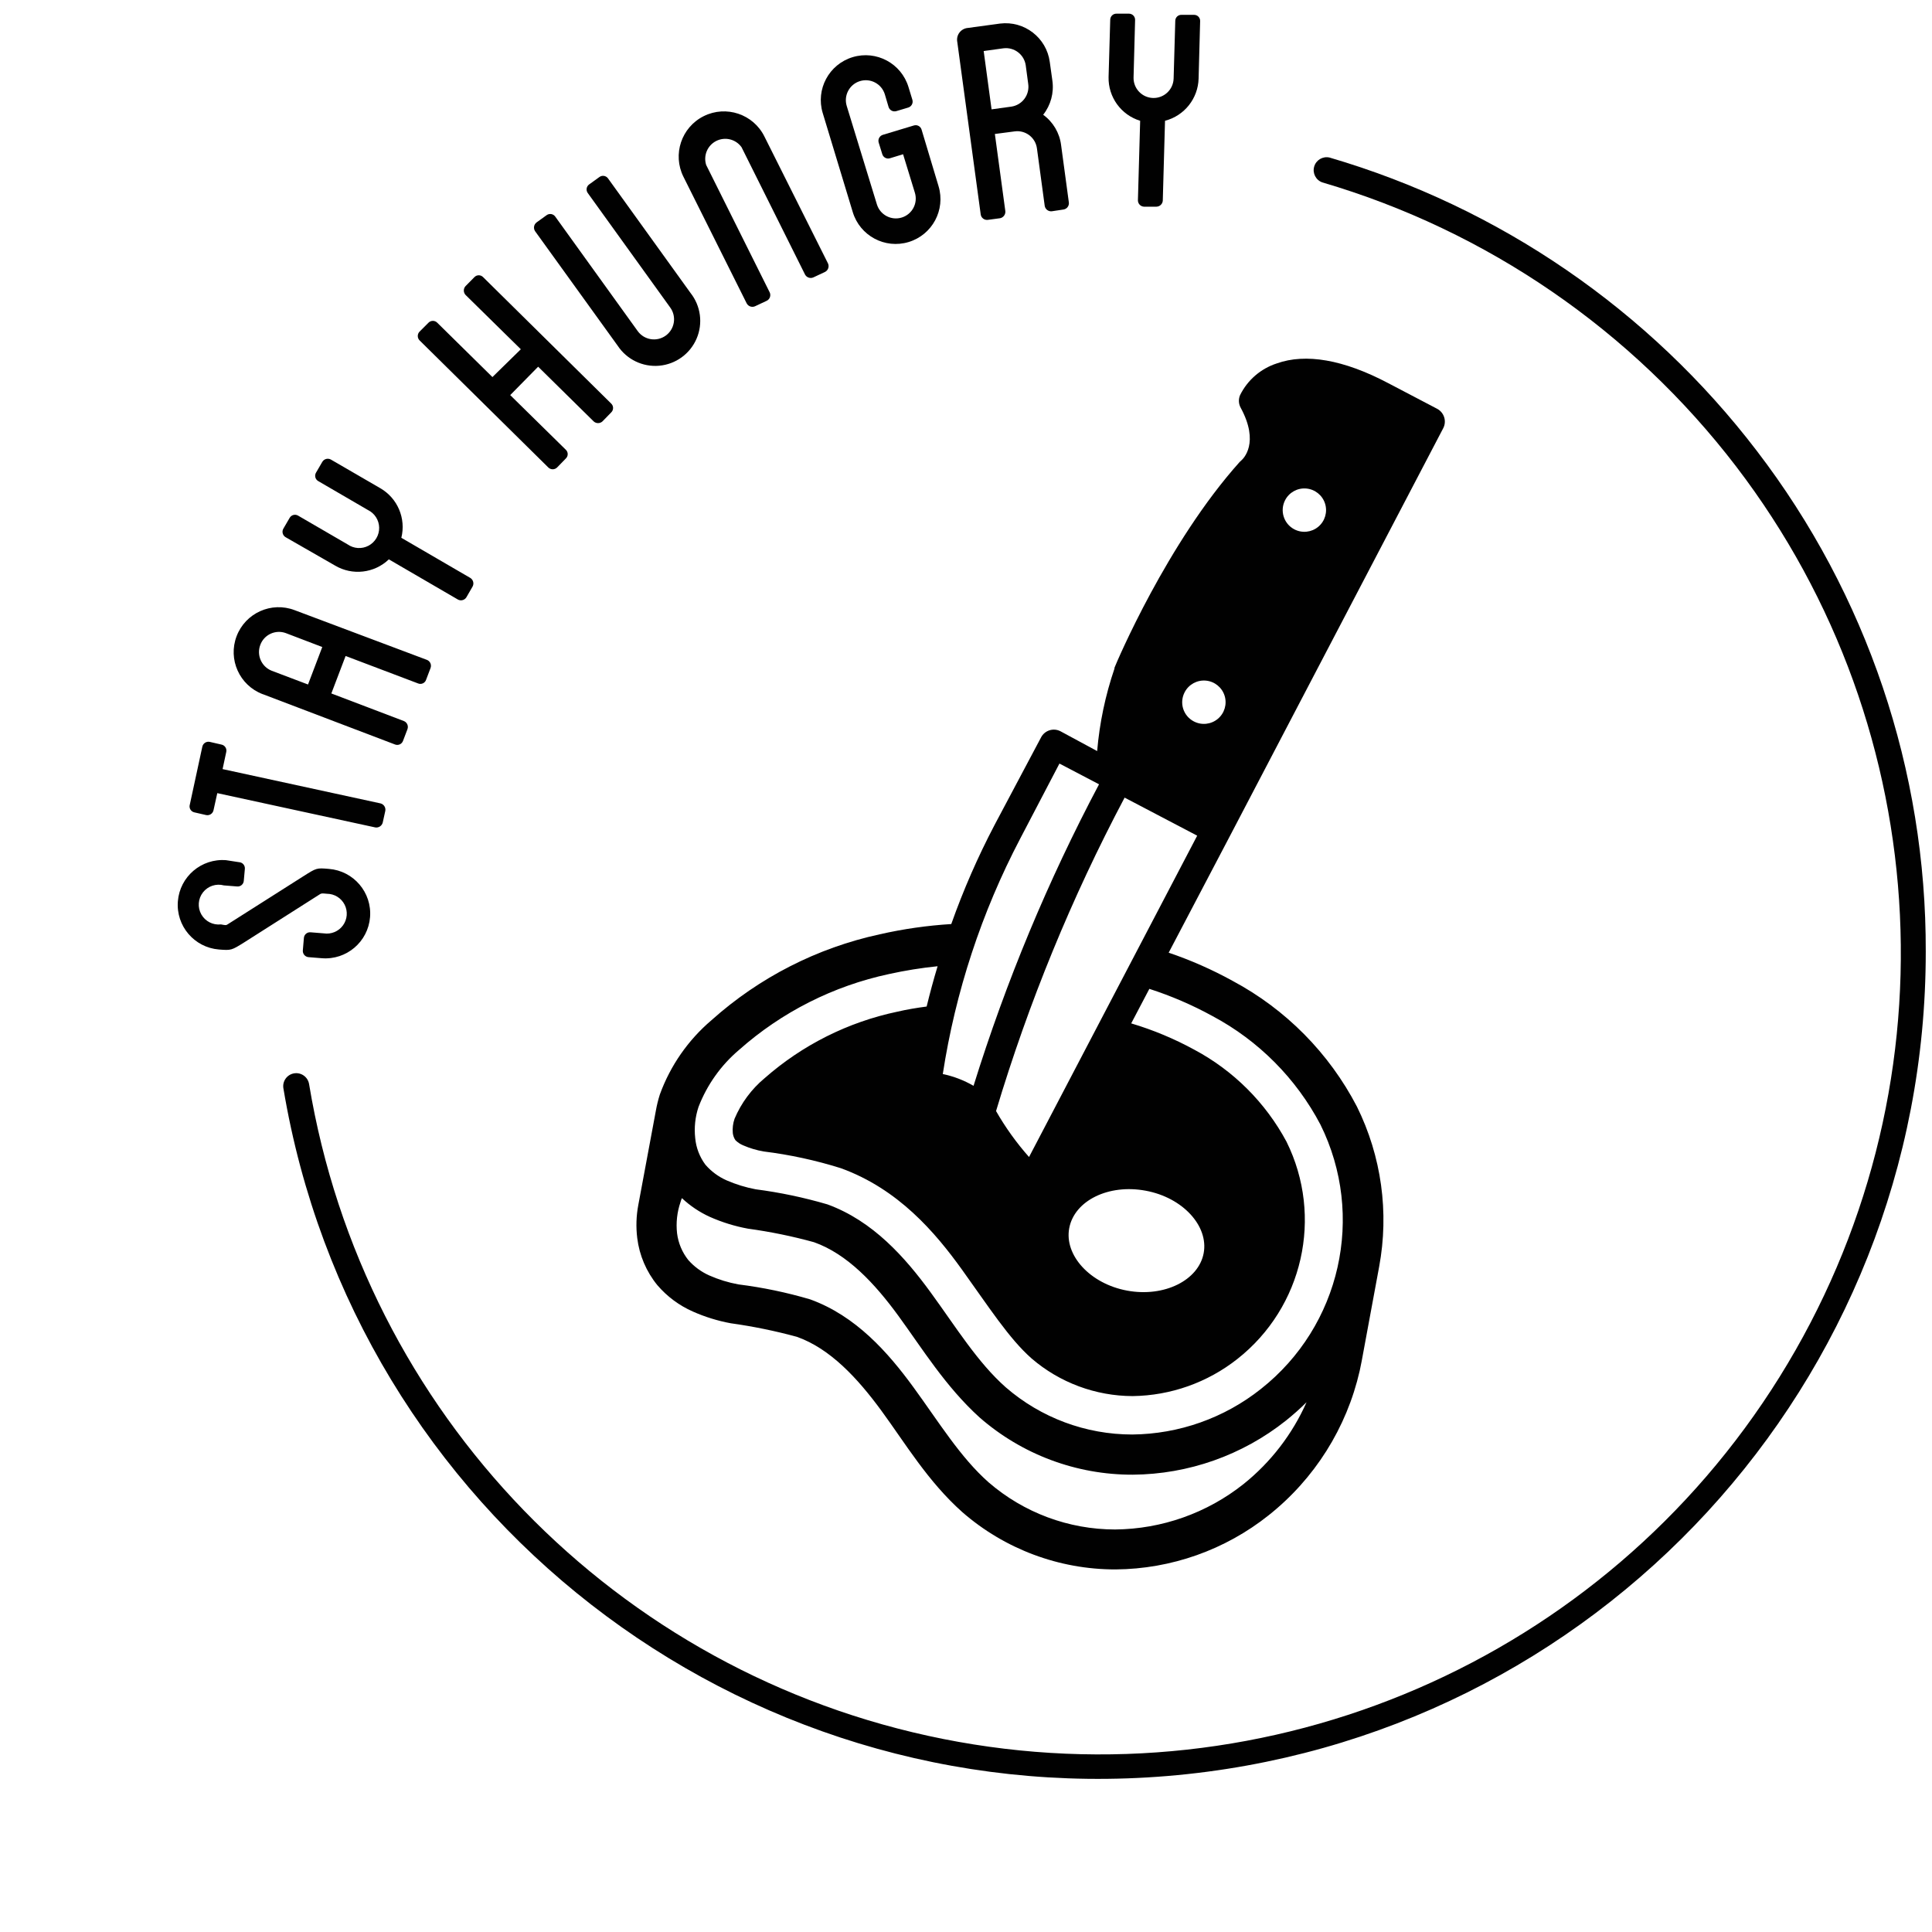
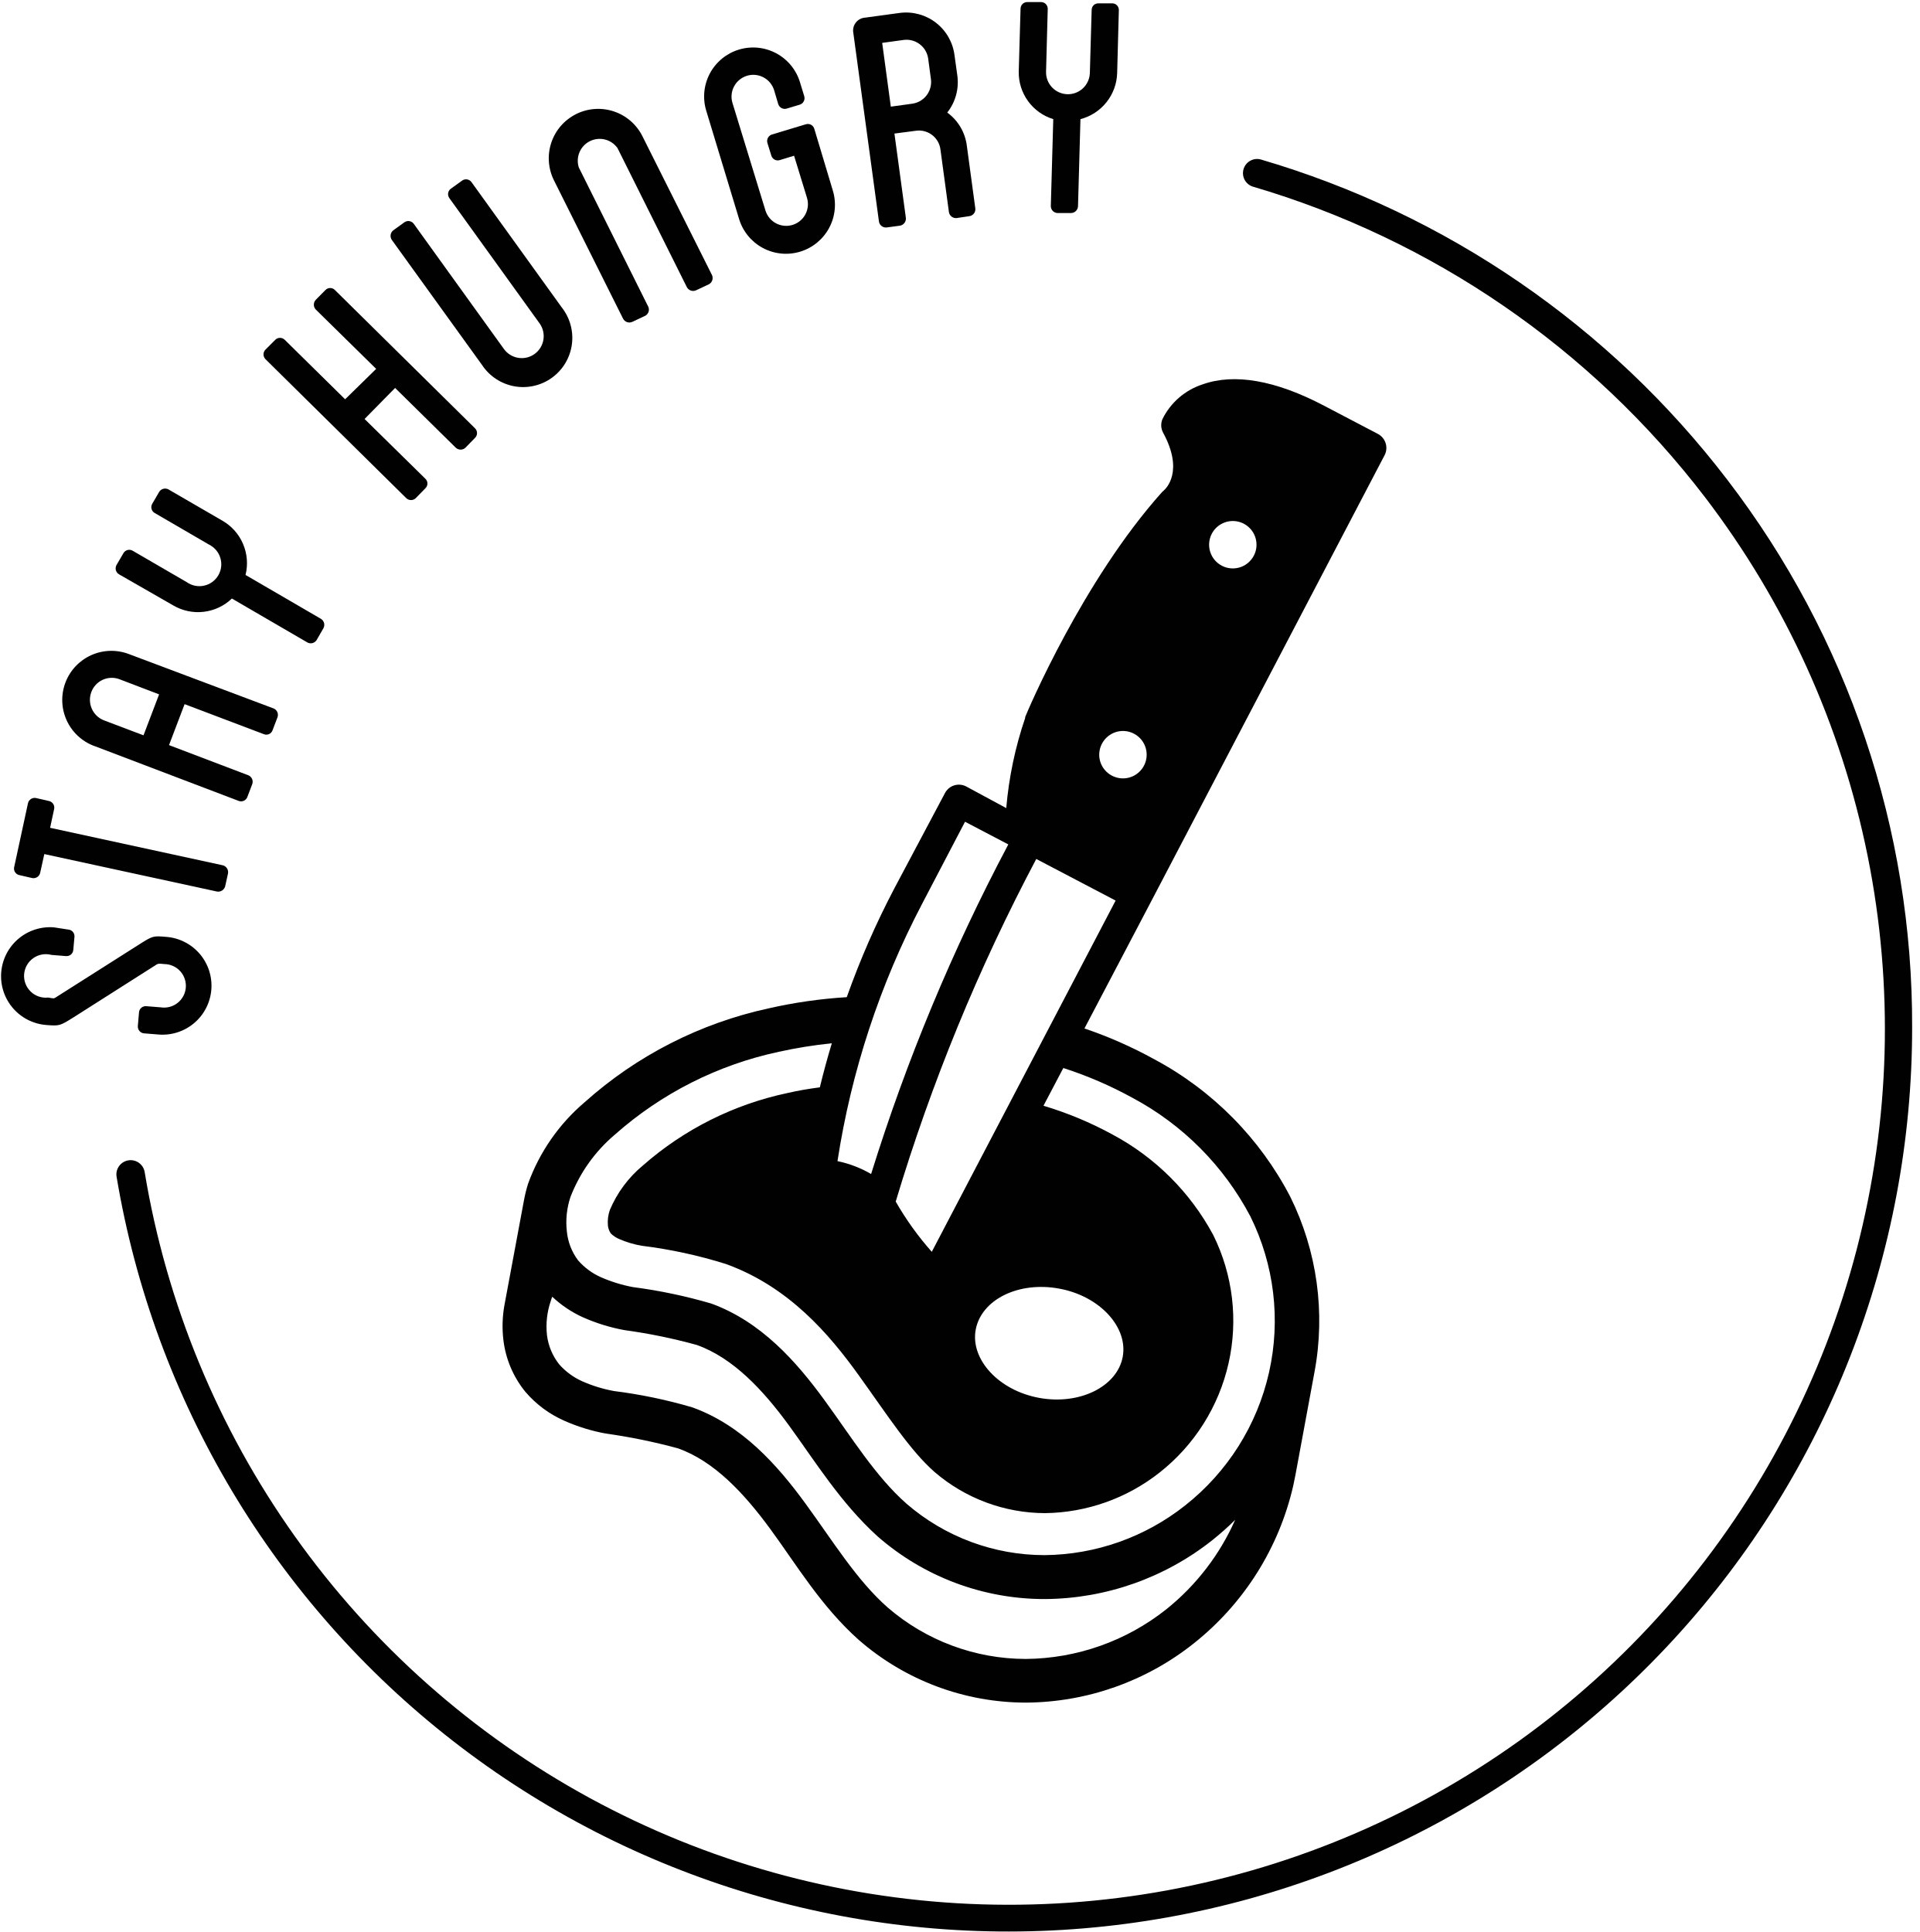
- <svg xmlns="http://www.w3.org/2000/svg" id="Layer_1" data-name="Layer 1" viewBox="0 0 163.96 163.96">
-   <defs>
-     <style>.cls-1{fill:#010101;}</style>
-   </defs>
-   <path class="cls-1" d="M27.75,75.85a1.69,1.69,0,1,1-.27,3.36l-1.12-.09a.52.52,0,0,0-.57.48l-.09,1.06a.53.53,0,0,0,.49.57l1.12.09a3.8,3.8,0,1,0,.61-7.58c-1.05-.09-1.05-.09-2.17.62l-6.44,4.09c-.13.08-.13.08-.56,0A1.69,1.69,0,1,1,19,75.14l1.12.09a.52.52,0,0,0,.57-.49l.09-1a.52.52,0,0,0-.49-.57L19.19,73a3.8,3.8,0,1,0-.61,7.58c1.05.08,1.05.08,2.17-.62l6.43-4.09C27.32,75.81,27.32,75.81,27.75,75.85Z" />
-   <path class="cls-1" d="M16.49,68.94l1,.23a.53.53,0,0,0,.63-.41l.32-1.45,13.41,2.91a.56.56,0,0,0,.63-.41l.22-1a.55.55,0,0,0-.41-.63l-13.4-2.91.31-1.45a.52.52,0,0,0-.4-.63l-1-.23a.53.53,0,0,0-.63.41l-1.08,5A.52.52,0,0,0,16.49,68.94Z" />
-   <path class="cls-1" d="M22.3,58.91l11.22,4.27a.52.52,0,0,0,.68-.3l.38-1a.54.54,0,0,0-.31-.69l-6.15-2.34,1.21-3.18L35.48,58a.51.51,0,0,0,.68-.31l.38-1a.54.54,0,0,0-.31-.69L25,51.78a3.81,3.81,0,0,0-2.71,7.13Zm-.21-4.18a1.69,1.69,0,0,1,2.17-1l3.09,1.18-1.21,3.18-3.09-1.17A1.71,1.71,0,0,1,22.09,54.73Z" />
-   <path class="cls-1" d="M24.24,45.59,28.44,48A3.8,3.8,0,0,0,33,47.47l5.86,3.41a.54.54,0,0,0,.72-.19l.53-.92a.55.55,0,0,0-.19-.72l-5.86-3.41a3.8,3.8,0,0,0-1.79-4.21L28.08,39a.54.54,0,0,0-.73.2l-.53.91a.52.52,0,0,0,.19.72l4.21,2.45A1.7,1.7,0,1,1,29.5,46.2l-4.2-2.44a.52.52,0,0,0-.72.19l-.53.91A.53.53,0,0,0,24.24,45.59Z" />
-   <path class="cls-1" d="M46.53,39.67a.53.53,0,0,0,.75,0l.74-.76a.51.51,0,0,0,0-.74L43.3,33.53l2.37-2.41,4.71,4.64a.55.55,0,0,0,.75,0l.74-.76a.52.52,0,0,0,0-.75L41,23.52a.51.51,0,0,0-.74,0l-.75.76a.55.55,0,0,0,0,.75l4.69,4.61L41.79,32l-4.68-4.61a.52.52,0,0,0-.75,0l-.75.75a.53.53,0,0,0,0,.75Z" />
-   <path class="cls-1" d="M52.42,29.34a3.82,3.82,0,1,0,6.18-4.48l-7-9.72a.52.52,0,0,0-.74-.11l-.86.62a.52.52,0,0,0-.12.73l7,9.72a1.7,1.7,0,1,1-2.76,2l-7-9.72a.52.52,0,0,0-.73-.12l-.86.62a.55.55,0,0,0-.12.74Z" />
-   <path class="cls-1" d="M63.37,25.75a.55.55,0,0,0,.71.24l1-.47a.54.54,0,0,0,.24-.71L59.93,14a1.7,1.7,0,0,1,3-1.51L68.32,23.3a.55.55,0,0,0,.71.24l1-.47a.55.55,0,0,0,.24-.71L64.87,11.58A3.82,3.82,0,0,0,58,15Z" />
-   <path class="cls-1" d="M72.37,18a3.8,3.8,0,0,0,7.28-2.2L78.21,11a.52.52,0,0,0-.66-.35l-2.62.79a.53.53,0,0,0-.36.66l.31,1a.52.52,0,0,0,.65.33l1.11-.34,1,3.26a1.68,1.68,0,0,1-3.22,1L71.86,9a1.69,1.69,0,0,1,3.23-1l.32,1.08a.53.53,0,0,0,.66.35l1-.3a.53.53,0,0,0,.36-.66l-.33-1.08a3.8,3.8,0,1,0-7.28,2.2Z" />
-   <path class="cls-1" d="M83.23,18.21a.54.54,0,0,0,.59.45l1.05-.14a.56.56,0,0,0,.45-.59l-.89-6.56,1.68-.22A1.68,1.68,0,0,1,88,12.59l.66,4.88a.55.55,0,0,0,.6.46l1-.15a.54.54,0,0,0,.45-.59l-.66-4.88a3.75,3.75,0,0,0-1.52-2.57,3.81,3.81,0,0,0,.78-2.9l-.22-1.58A3.79,3.79,0,0,0,84.87,2l-2.72.37a1,1,0,0,0-.91,1.19ZM85.15,4.1a1.7,1.7,0,0,1,1.9,1.45l.21,1.57a1.7,1.7,0,0,1-1.44,1.93l-1.67.23-.67-4.95Z" />
-   <path class="cls-1" d="M96.76,10.25,96.57,17a.54.54,0,0,0,.51.54l1.06,0a.55.55,0,0,0,.54-.51l.19-6.78a3.81,3.81,0,0,0,2.85-3.59l.13-4.86a.51.51,0,0,0-.51-.54l-1.06,0a.51.51,0,0,0-.54.51L99.6,6.66a1.7,1.7,0,1,1-3.4-.09l.13-4.86a.52.52,0,0,0-.51-.55l-1.06,0a.52.52,0,0,0-.54.52l-.14,4.86A3.79,3.79,0,0,0,96.76,10.25Z" />
-   <path class="cls-1" d="M60.38,86.58A15,15,0,0,0,56,92.88a10.69,10.69,0,0,0-.34,1.38l-1.49,8a9.1,9.1,0,0,0-.09,2.81,7.82,7.82,0,0,0,1.71,4,8.46,8.46,0,0,0,3,2.23,14.3,14.3,0,0,0,3.23,1,45.12,45.12,0,0,1,5.61,1.15c2.82,1,5.14,3.5,7.17,6.27s3.94,6,6.87,8.61a19.75,19.75,0,0,0,13,4.86,21.12,21.12,0,0,0,13-4.6,21.86,21.86,0,0,0,7.72-12.25c.06-.27.11-.55.17-.83l1.48-8a21.7,21.7,0,0,0-1.88-13.59,25.36,25.36,0,0,0-10.56-10.68,33.45,33.45,0,0,0-5.42-2.39L104.35,71l18.13-34.66a1.21,1.21,0,0,0,.08-.93,1.23,1.23,0,0,0-.6-.72l-4.16-2.18c-3.79-2-7-2.54-9.44-1.67a5.3,5.3,0,0,0-3.12,2.69,1.22,1.22,0,0,0,.05,1.07c1.63,3,.21,4.34.06,4.47l-.15.14c-6.16,6.88-10.44,17-10.62,17.46l0,.07a29.45,29.45,0,0,0-1.47,7L90,62.06a1.22,1.22,0,0,0-1.65.52L84.41,70a64.5,64.5,0,0,0-3.68,8.42,37.78,37.78,0,0,0-6.07.87A31.36,31.36,0,0,0,60.38,86.58Zm48.68-44.13a1.84,1.84,0,1,1,.78,2.47A1.84,1.84,0,0,1,109.06,42.45Zm-3.52,83.49a17.77,17.77,0,0,1-10.91,3.86,16.42,16.42,0,0,1-10.73-4c-2.41-2.13-4.22-5.11-6.38-8.07s-4.89-6.06-8.77-7.46A38.37,38.37,0,0,0,62.66,109a11,11,0,0,1-2.47-.76,5.19,5.19,0,0,1-1.78-1.31,4.55,4.55,0,0,1-.95-2.26,6.08,6.08,0,0,1,.29-2.65,2.3,2.3,0,0,1,.12-.34h0a8.72,8.72,0,0,0,2.37,1.59,14.34,14.34,0,0,0,3.23,1,43,43,0,0,1,5.61,1.15c2.82,1,5.15,3.49,7.17,6.26s4,6,6.88,8.61a19.66,19.66,0,0,0,13,4.86,21.13,21.13,0,0,0,13-4.59c.61-.49,1.19-1,1.75-1.56A18.49,18.49,0,0,1,105.54,125.94Zm-5-67.2a1.84,1.84,0,1,1,.77,2.48A1.83,1.83,0,0,1,100.54,58.74Zm-5.1,8.95,6.16,3.23L87.33,98.19a23.34,23.34,0,0,1-2.8-3.9A147.23,147.23,0,0,1,95.44,67.69Zm1.79,33.36h0c3.15.58,5.35,3,4.92,5.3s-3.34,3.76-6.49,3.18-5.35-3-4.92-5.3h0C91.18,101.89,94.08,100.46,97.23,101.05ZM86.58,71.17l3.33-6.37,3.36,1.76A149.38,149.38,0,0,0,82.62,92.15a8.65,8.65,0,0,0-2.61-1A63.94,63.94,0,0,1,86.58,71.17ZM79.57,82q-.51,1.69-.93,3.42c-.84.11-1.68.25-2.5.44A24.77,24.77,0,0,0,64.89,91.5a9.06,9.06,0,0,0-2.55,3.44,2.89,2.89,0,0,0-.15,1.23,1.38,1.38,0,0,0,.22.59,2,2,0,0,0,.66.44,7.5,7.5,0,0,0,1.74.52,37,37,0,0,1,6.55,1.42c4.88,1.77,8,5.44,10.28,8.61s4,5.86,5.91,7.54a13.21,13.21,0,0,0,8.57,3.19,14.65,14.65,0,0,0,8.89-3.15,15,15,0,0,0,4.17-18.44,19.06,19.06,0,0,0-7.83-7.81A27.63,27.63,0,0,0,96,86.85l1.54-2.93a30.73,30.73,0,0,1,5.36,2.31,22.1,22.1,0,0,1,9.16,9.21A18.26,18.26,0,0,1,107,117.88a17.83,17.83,0,0,1-10.91,3.86,16.38,16.38,0,0,1-10.73-4c-2.4-2.12-4.22-5.1-6.38-8.06s-4.89-6.06-8.76-7.47a39.9,39.9,0,0,0-6.09-1.28,11.54,11.54,0,0,1-2.47-.76,5.13,5.13,0,0,1-1.79-1.32A4.46,4.46,0,0,1,59,96.59a6.22,6.22,0,0,1,.28-2.65,12,12,0,0,1,3.44-4.84,28,28,0,0,1,12.74-6.44A35.9,35.9,0,0,1,79.57,82Z" />
-   <path class="cls-1" d="M149.09,38.26a70.6,70.6,0,0,0-36.26-24.89,1.1,1.1,0,0,0-.61,2.11,68.54,68.54,0,0,1,35.12,24.11A68,68,0,1,1,26.23,92a1.1,1.1,0,0,0-2.18.36A70.17,70.17,0,0,0,163.43,80.76,69.52,69.52,0,0,0,149.09,38.26Z" />
+ <svg xmlns="http://www.w3.org/2000/svg" width="149" height="150" viewBox="0 0 149 150" fill="none">
+   <path d="M12.75 74.85C12.982 74.852 13.212 74.901 13.424 74.995C13.637 75.09 13.828 75.227 13.985 75.398C14.142 75.569 14.262 75.771 14.337 75.991C14.413 76.211 14.442 76.444 14.424 76.675C14.405 76.907 14.339 77.132 14.229 77.337C14.119 77.542 13.969 77.722 13.786 77.866C13.604 78.01 13.394 78.115 13.169 78.174C12.944 78.234 12.71 78.246 12.48 78.21L11.36 78.12C11.291 78.113 11.221 78.12 11.155 78.141C11.088 78.161 11.027 78.195 10.974 78.24C10.921 78.284 10.877 78.339 10.845 78.401C10.814 78.463 10.795 78.531 10.79 78.6L10.7 79.66C10.694 79.73 10.703 79.8 10.725 79.866C10.746 79.933 10.781 79.994 10.826 80.047C10.872 80.1 10.928 80.143 10.99 80.175C11.052 80.206 11.12 80.225 11.19 80.23L12.31 80.32C13.315 80.401 14.311 80.079 15.079 79.426C15.847 78.772 16.324 77.84 16.405 76.835C16.486 75.83 16.164 74.834 15.511 74.066C14.857 73.298 13.925 72.821 12.92 72.74C11.87 72.65 11.87 72.65 10.75 73.36L4.31 77.45C4.18 77.53 4.18 77.53 3.75 77.45C3.503 77.478 3.252 77.452 3.016 77.372C2.781 77.292 2.565 77.162 2.386 76.989C2.206 76.816 2.067 76.606 1.979 76.374C1.89 76.141 1.853 75.892 1.872 75.644C1.891 75.395 1.964 75.154 2.087 74.938C2.21 74.721 2.379 74.534 2.582 74.391C2.785 74.247 3.018 74.15 3.263 74.107C3.508 74.064 3.76 74.075 4 74.14L5.12 74.23C5.19 74.237 5.26 74.23 5.327 74.208C5.394 74.187 5.456 74.153 5.51 74.107C5.563 74.061 5.606 74.005 5.637 73.942C5.668 73.879 5.686 73.81 5.69 73.74L5.78 72.74C5.787 72.67 5.779 72.6 5.758 72.532C5.737 72.466 5.703 72.404 5.657 72.35C5.611 72.297 5.555 72.254 5.492 72.223C5.429 72.192 5.36 72.174 5.29 72.17L4.19 72C3.185 71.919 2.189 72.241 1.421 72.894C0.653 73.548 0.176 74.48 0.095 75.485C0.014 76.49 0.336 77.486 0.989 78.254C1.643 79.022 2.575 79.499 3.58 79.58C4.63 79.66 4.63 79.66 5.75 78.96L12.18 74.87C12.32 74.81 12.32 74.81 12.75 74.85V74.85Z" fill="#010101" />
+   <path d="M1.49 67.94L2.49 68.17C2.558 68.185 2.629 68.186 2.698 68.173C2.766 68.16 2.832 68.134 2.89 68.096C2.949 68.058 2.999 68.009 3.039 67.951C3.078 67.893 3.106 67.828 3.12 67.76L3.44 66.31L16.85 69.22C16.987 69.242 17.128 69.212 17.244 69.136C17.36 69.061 17.445 68.944 17.48 68.81L17.7 67.81C17.724 67.673 17.695 67.531 17.619 67.414C17.543 67.297 17.425 67.213 17.29 67.18L3.89 64.27L4.2 62.82C4.216 62.752 4.219 62.682 4.207 62.613C4.196 62.545 4.171 62.479 4.133 62.42C4.096 62.362 4.047 62.311 3.99 62.271C3.933 62.232 3.868 62.204 3.8 62.19L2.8 61.96C2.732 61.945 2.661 61.944 2.592 61.957C2.524 61.97 2.458 61.996 2.4 62.034C2.341 62.072 2.291 62.121 2.251 62.179C2.212 62.237 2.184 62.302 2.17 62.37L1.09 67.37C1.074 67.498 1.107 67.627 1.181 67.732C1.254 67.837 1.365 67.911 1.49 67.94V67.94Z" fill="#010101" />
+   <path d="M7.3 57.91L18.52 62.18C18.584 62.206 18.653 62.218 18.722 62.217C18.791 62.216 18.86 62.201 18.923 62.173C18.986 62.145 19.044 62.105 19.091 62.054C19.139 62.004 19.176 61.945 19.2 61.88L19.58 60.88C19.629 60.747 19.624 60.601 19.566 60.472C19.508 60.343 19.402 60.242 19.27 60.19L13.12 57.85L14.33 54.67L20.48 57C20.545 57.027 20.614 57.04 20.684 57.039C20.755 57.038 20.824 57.022 20.888 56.993C20.951 56.964 21.009 56.922 21.055 56.87C21.102 56.818 21.138 56.757 21.16 56.69L21.54 55.69C21.589 55.557 21.584 55.411 21.526 55.282C21.468 55.153 21.362 55.051 21.23 55L10 50.78C9.055 50.421 8.005 50.452 7.082 50.866C6.16 51.281 5.439 52.044 5.08 52.99C4.721 53.935 4.752 54.985 5.166 55.908C5.58 56.83 6.345 57.551 7.29 57.91H7.3ZM7.09 53.73C7.245 53.31 7.561 52.968 7.968 52.781C8.375 52.593 8.84 52.575 9.26 52.73L12.35 53.91L11.14 57.09L8.05 55.92C7.636 55.753 7.303 55.43 7.124 55.021C6.944 54.611 6.932 54.148 7.09 53.73V53.73Z" fill="#010101" />
+   <path d="M9.24 44.59L13.44 47C14.154 47.421 14.986 47.597 15.809 47.501C16.632 47.406 17.402 47.044 18 46.47L23.86 49.88C23.982 49.947 24.124 49.964 24.258 49.929C24.392 49.894 24.507 49.808 24.58 49.69L25.11 48.77C25.174 48.648 25.191 48.506 25.155 48.373C25.12 48.24 25.036 48.124 24.92 48.05L19.06 44.64C19.259 43.839 19.192 42.995 18.869 42.236C18.547 41.476 17.985 40.842 17.27 40.43L13.08 38C12.956 37.931 12.811 37.913 12.674 37.951C12.538 37.988 12.421 38.078 12.35 38.2L11.82 39.11C11.784 39.169 11.761 39.236 11.751 39.304C11.741 39.373 11.745 39.443 11.763 39.51C11.781 39.577 11.812 39.64 11.854 39.695C11.897 39.75 11.95 39.796 12.01 39.83L16.22 42.28C16.431 42.383 16.619 42.528 16.771 42.706C16.924 42.885 17.038 43.093 17.105 43.318C17.173 43.543 17.194 43.779 17.166 44.012C17.138 44.245 17.062 44.47 16.943 44.672C16.824 44.875 16.664 45.05 16.474 45.188C16.283 45.325 16.067 45.422 15.837 45.471C15.607 45.521 15.37 45.522 15.14 45.476C14.91 45.429 14.692 45.335 14.5 45.2L10.3 42.76C10.241 42.724 10.174 42.701 10.106 42.691C10.037 42.681 9.967 42.685 9.9 42.703C9.833 42.721 9.77 42.752 9.715 42.794C9.66 42.837 9.614 42.89 9.58 42.95L9.05 43.86C9.014 43.92 8.991 43.987 8.981 44.057C8.971 44.126 8.975 44.197 8.992 44.265C9.01 44.333 9.041 44.396 9.084 44.452C9.126 44.508 9.179 44.555 9.24 44.59V44.59Z" fill="#010101" />
+   <path d="M31.53 38.67C31.579 38.719 31.638 38.758 31.702 38.785C31.766 38.812 31.835 38.825 31.905 38.825C31.975 38.825 32.044 38.812 32.108 38.785C32.172 38.758 32.231 38.719 32.28 38.67L33.02 37.91C33.07 37.862 33.11 37.805 33.138 37.741C33.165 37.678 33.179 37.609 33.179 37.54C33.179 37.471 33.165 37.402 33.138 37.339C33.11 37.275 33.07 37.218 33.02 37.17L28.3 32.53L30.67 30.12L35.38 34.76C35.482 34.855 35.616 34.908 35.755 34.908C35.894 34.908 36.028 34.855 36.13 34.76L36.87 34C36.92 33.952 36.961 33.893 36.988 33.829C37.016 33.764 37.03 33.695 37.03 33.625C37.03 33.555 37.016 33.486 36.988 33.421C36.961 33.357 36.92 33.298 36.87 33.25L26 22.52C25.952 22.47 25.895 22.43 25.831 22.402C25.768 22.375 25.699 22.361 25.63 22.361C25.561 22.361 25.492 22.375 25.429 22.402C25.365 22.43 25.308 22.47 25.26 22.52L24.51 23.28C24.415 23.382 24.362 23.516 24.362 23.655C24.362 23.794 24.415 23.928 24.51 24.03L29.2 28.64L26.79 31L22.11 26.39C22.061 26.34 22.003 26.299 21.939 26.272C21.874 26.244 21.805 26.23 21.735 26.23C21.665 26.23 21.596 26.244 21.531 26.272C21.467 26.299 21.409 26.34 21.36 26.39L20.61 27.14C20.561 27.189 20.522 27.248 20.495 27.312C20.468 27.376 20.454 27.445 20.454 27.515C20.454 27.585 20.468 27.654 20.495 27.718C20.522 27.782 20.561 27.841 20.61 27.89L31.53 38.67Z" fill="#010101" />
+   <path d="M37.42 28.34C37.704 28.77 38.073 29.138 38.503 29.421C38.933 29.705 39.417 29.899 39.924 29.991C40.431 30.083 40.951 30.071 41.454 29.957C41.956 29.843 42.431 29.628 42.848 29.325C43.265 29.023 43.617 28.639 43.882 28.197C44.147 27.755 44.32 27.264 44.39 26.753C44.461 26.242 44.427 25.723 44.291 25.226C44.155 24.729 43.92 24.264 43.6 23.86L36.6 14.14C36.559 14.083 36.508 14.035 36.448 13.999C36.389 13.962 36.322 13.938 36.253 13.928C36.184 13.918 36.114 13.921 36.046 13.939C35.979 13.957 35.915 13.988 35.86 14.03L35 14.65C34.944 14.69 34.896 14.74 34.86 14.799C34.823 14.857 34.799 14.922 34.788 14.99C34.776 15.058 34.779 15.127 34.795 15.194C34.81 15.261 34.84 15.324 34.88 15.38L41.88 25.1C42.011 25.281 42.106 25.486 42.158 25.704C42.21 25.922 42.218 26.148 42.183 26.369C42.148 26.59 42.069 26.802 41.952 26.992C41.835 27.183 41.681 27.349 41.5 27.48C41.319 27.611 41.113 27.706 40.896 27.758C40.678 27.81 40.452 27.818 40.231 27.783C40.01 27.748 39.798 27.669 39.608 27.552C39.417 27.435 39.251 27.281 39.12 27.1L32.12 17.38C32.08 17.324 32.03 17.276 31.971 17.24C31.913 17.203 31.848 17.179 31.78 17.168C31.712 17.156 31.643 17.159 31.576 17.175C31.509 17.191 31.446 17.22 31.39 17.26L30.53 17.88C30.42 17.965 30.347 18.089 30.324 18.226C30.302 18.364 30.333 18.504 30.41 18.62L37.42 28.34Z" fill="#010101" />
+   <path d="M48.37 24.75C48.436 24.872 48.546 24.965 48.678 25.01C48.809 25.054 48.953 25.047 49.08 24.99L50.08 24.52C50.204 24.456 50.298 24.346 50.343 24.213C50.388 24.081 50.38 23.936 50.32 23.81L44.93 13C44.806 12.614 44.825 12.197 44.981 11.824C45.138 11.45 45.423 11.145 45.785 10.963C46.146 10.781 46.561 10.734 46.955 10.83C47.348 10.927 47.694 11.161 47.93 11.49L53.32 22.3C53.386 22.422 53.496 22.515 53.628 22.56C53.76 22.604 53.903 22.597 54.03 22.54L55.03 22.07C55.152 22.004 55.245 21.894 55.29 21.762C55.334 21.631 55.327 21.487 55.27 21.36L49.87 10.58C49.416 9.669 48.62 8.975 47.655 8.652C46.69 8.328 45.636 8.401 44.725 8.855C43.814 9.309 43.12 10.105 42.797 11.07C42.473 12.035 42.547 13.089 43 14L48.37 24.75Z" fill="#010101" />
+   <path d="M57.37 17C57.662 17.965 58.325 18.775 59.214 19.252C60.103 19.728 61.145 19.832 62.11 19.54C63.075 19.248 63.885 18.585 64.362 17.696C64.838 16.807 64.942 15.765 64.65 14.8L63.21 10C63.191 9.933 63.158 9.871 63.114 9.817C63.07 9.763 63.016 9.718 62.954 9.685C62.893 9.653 62.825 9.633 62.756 9.627C62.686 9.621 62.616 9.628 62.55 9.65L59.93 10.44C59.863 10.46 59.8 10.492 59.746 10.536C59.691 10.58 59.646 10.634 59.613 10.695C59.579 10.757 59.558 10.824 59.551 10.893C59.544 10.963 59.55 11.033 59.57 11.1L59.88 12.1C59.923 12.229 60.016 12.336 60.138 12.398C60.259 12.46 60.4 12.471 60.53 12.43L61.64 12.09L62.64 15.35C62.773 15.777 62.73 16.239 62.522 16.635C62.314 17.031 61.957 17.327 61.53 17.46C61.103 17.593 60.641 17.55 60.245 17.342C59.849 17.134 59.553 16.777 59.42 16.35L56.86 8C56.727 7.572 56.77 7.108 56.98 6.712C57.189 6.315 57.547 6.018 57.975 5.885C58.403 5.752 58.867 5.795 59.263 6.004C59.66 6.214 59.957 6.572 60.09 7L60.41 8.08C60.452 8.214 60.544 8.325 60.668 8.391C60.791 8.457 60.936 8.471 61.07 8.43L62.07 8.13C62.137 8.11 62.2 8.078 62.254 8.034C62.309 7.99 62.354 7.936 62.387 7.875C62.421 7.814 62.442 7.746 62.449 7.677C62.456 7.607 62.45 7.537 62.43 7.47L62.1 6.39C61.956 5.912 61.718 5.467 61.402 5.081C61.086 4.694 60.696 4.374 60.256 4.138C59.816 3.902 59.334 3.756 58.837 3.706C58.34 3.657 57.838 3.706 57.36 3.85C56.882 3.994 56.437 4.232 56.051 4.548C55.664 4.864 55.344 5.254 55.108 5.694C54.872 6.134 54.726 6.616 54.676 7.113C54.627 7.61 54.675 8.112 54.82 8.59L57.37 17Z" fill="#010101" />
+   <path d="M68.23 17.21C68.252 17.346 68.326 17.469 68.436 17.552C68.545 17.636 68.683 17.675 68.82 17.66L69.87 17.52C70.004 17.494 70.124 17.419 70.207 17.31C70.29 17.202 70.33 17.066 70.32 16.93L69.43 10.37L71.11 10.15C71.329 10.12 71.551 10.134 71.764 10.191C71.978 10.247 72.178 10.345 72.353 10.479C72.529 10.612 72.676 10.779 72.787 10.97C72.898 11.161 72.971 11.371 73 11.59L73.66 16.47C73.682 16.609 73.757 16.734 73.868 16.819C73.98 16.905 74.12 16.945 74.26 16.93L75.26 16.78C75.396 16.758 75.519 16.684 75.602 16.575C75.686 16.465 75.725 16.327 75.71 16.19L75.05 11.31C74.986 10.8 74.818 10.309 74.557 9.867C74.295 9.425 73.946 9.041 73.53 8.74C73.85 8.335 74.084 7.869 74.218 7.37C74.352 6.872 74.383 6.351 74.31 5.84L74.09 4.26C73.958 3.27 73.441 2.373 72.65 1.762C71.86 1.152 70.861 0.878 69.87 1L67.15 1.37C67.009 1.38 66.871 1.42 66.747 1.487C66.622 1.555 66.513 1.647 66.427 1.76C66.341 1.873 66.28 2.002 66.248 2.14C66.215 2.278 66.213 2.421 66.24 2.56L68.23 17.21ZM70.15 3.1C70.594 3.043 71.042 3.163 71.398 3.435C71.754 3.706 71.988 4.107 72.05 4.55L72.26 6.12C72.293 6.341 72.281 6.567 72.226 6.784C72.171 7.001 72.074 7.205 71.941 7.384C71.807 7.563 71.639 7.714 71.447 7.829C71.254 7.943 71.041 8.018 70.82 8.05L69.15 8.28L68.48 3.33L70.15 3.1Z" fill="#010101" />
+   <path d="M81.76 9.25L81.57 16C81.57 16.138 81.623 16.271 81.717 16.372C81.812 16.472 81.942 16.532 82.08 16.54H83.14C83.277 16.538 83.409 16.484 83.509 16.39C83.609 16.296 83.67 16.167 83.68 16.03L83.87 9.25C84.67 9.042 85.381 8.579 85.895 7.932C86.409 7.284 86.699 6.487 86.72 5.66L86.85 0.8C86.854 0.731 86.844 0.661 86.82 0.596C86.796 0.53 86.759 0.47 86.712 0.42C86.664 0.369 86.606 0.329 86.542 0.301C86.478 0.274 86.41 0.26 86.34 0.26H85.28C85.21 0.256 85.141 0.266 85.076 0.29C85.01 0.314 84.95 0.351 84.9 0.398C84.849 0.446 84.809 0.504 84.781 0.568C84.754 0.632 84.74 0.7 84.74 0.77L84.6 5.66C84.588 6.111 84.397 6.539 84.07 6.849C83.743 7.159 83.306 7.327 82.855 7.315C82.404 7.303 81.977 7.113 81.666 6.785C81.356 6.458 81.188 6.021 81.2 5.57L81.33 0.71C81.334 0.64 81.324 0.57 81.3 0.504C81.276 0.438 81.24 0.378 81.192 0.326C81.144 0.275 81.087 0.234 81.023 0.205C80.959 0.177 80.89 0.161 80.82 0.16H79.76C79.69 0.157 79.62 0.169 79.555 0.194C79.489 0.219 79.43 0.256 79.379 0.305C79.329 0.354 79.289 0.412 79.261 0.476C79.234 0.541 79.22 0.61 79.22 0.68L79.08 5.54C79.061 6.366 79.313 7.175 79.797 7.845C80.281 8.515 80.97 9.008 81.76 9.25V9.25Z" fill="#010101" />
+   <path d="M45.38 85.58C43.398 87.265 41.889 89.436 41 91.88C40.856 92.332 40.743 92.793 40.66 93.26L39.17 101.26C38.995 102.186 38.964 103.134 39.08 104.07C39.26 105.538 39.853 106.925 40.79 108.07C41.611 109.028 42.636 109.79 43.79 110.3C44.823 110.76 45.908 111.096 47.02 111.3C48.913 111.564 50.786 111.948 52.63 112.45C55.45 113.45 57.77 115.95 59.8 118.72C61.83 121.49 63.74 124.72 66.67 127.33C70.273 130.469 74.891 132.196 79.67 132.19C84.396 132.154 88.973 130.535 92.67 127.59C96.56 124.502 99.283 120.182 100.39 115.34C100.45 115.07 100.5 114.79 100.56 114.51L102.04 106.51C102.9 101.896 102.24 97.127 100.16 92.92C97.799 88.375 94.118 84.652 89.6 82.24C87.868 81.285 86.054 80.485 84.18 79.85L89.35 70L107.48 35.34C107.554 35.198 107.6 35.043 107.613 34.883C107.627 34.723 107.609 34.563 107.56 34.41C107.463 34.1 107.247 33.841 106.96 33.69L102.8 31.51C99.01 29.51 95.8 28.97 93.36 29.84C92.687 30.057 92.064 30.407 91.528 30.869C90.992 31.331 90.554 31.896 90.24 32.53C90.166 32.7 90.133 32.885 90.141 33.071C90.15 33.256 90.201 33.437 90.29 33.6C91.92 36.6 90.5 37.94 90.35 38.07L90.2 38.21C84.04 45.09 79.76 55.21 79.58 55.67V55.74C78.807 58.005 78.314 60.356 78.11 62.74L75 61.06C74.858 60.985 74.702 60.94 74.542 60.925C74.382 60.911 74.22 60.929 74.067 60.977C73.914 61.025 73.771 61.103 73.648 61.207C73.525 61.31 73.424 61.437 73.35 61.58L69.41 69C67.985 71.716 66.755 74.529 65.73 77.42C63.686 77.545 61.656 77.836 59.66 78.29C54.349 79.442 49.428 81.954 45.38 85.58V85.58ZM94.06 41.45C94.227 41.126 94.486 40.858 94.805 40.682C95.124 40.505 95.488 40.427 95.852 40.458C96.215 40.489 96.561 40.627 96.846 40.855C97.13 41.082 97.341 41.39 97.451 41.737C97.561 42.085 97.565 42.458 97.463 42.807C97.36 43.157 97.156 43.469 96.876 43.703C96.597 43.937 96.254 44.083 95.891 44.121C95.529 44.16 95.163 44.09 94.84 43.92C94.411 43.694 94.088 43.308 93.942 42.846C93.796 42.383 93.838 41.881 94.06 41.45V41.45ZM90.54 124.94C87.436 127.408 83.596 128.767 79.63 128.8C75.689 128.797 71.881 127.378 68.9 124.8C66.49 122.67 64.68 119.69 62.52 116.73C60.36 113.77 57.63 110.67 53.75 109.27C51.758 108.683 49.721 108.258 47.66 108C46.81 107.845 45.981 107.59 45.19 107.24C44.51 106.936 43.902 106.489 43.41 105.93C42.892 105.278 42.564 104.496 42.46 103.67C42.359 102.776 42.459 101.871 42.75 101.02C42.781 100.904 42.821 100.79 42.87 100.68C43.567 101.337 44.368 101.874 45.24 102.27C46.273 102.73 47.358 103.065 48.47 103.27C50.364 103.528 52.238 103.912 54.08 104.42C56.9 105.42 59.23 107.91 61.25 110.68C63.27 113.45 65.25 116.68 68.13 119.29C71.728 122.437 76.35 124.164 81.13 124.15C85.855 124.116 90.432 122.5 94.13 119.56C94.74 119.07 95.32 118.56 95.88 118C94.681 120.708 92.85 123.088 90.54 124.94V124.94ZM85.54 57.74C85.709 57.417 85.97 57.152 86.29 56.978C86.609 56.803 86.974 56.728 87.337 56.761C87.699 56.794 88.044 56.934 88.327 57.163C88.611 57.392 88.819 57.7 88.927 58.048C89.035 58.396 89.038 58.768 88.934 59.117C88.83 59.466 88.626 59.777 88.345 60.009C88.065 60.242 87.722 60.386 87.36 60.424C86.997 60.461 86.632 60.39 86.31 60.22C86.096 60.108 85.906 59.956 85.752 59.77C85.597 59.585 85.481 59.371 85.409 59.14C85.337 58.91 85.312 58.667 85.335 58.427C85.357 58.187 85.427 57.953 85.54 57.74ZM80.44 66.69L86.6 69.92L72.33 97.19C71.265 95.99 70.327 94.683 69.53 93.29C72.29 84.089 75.944 75.18 80.44 66.69ZM82.23 100.05C85.38 100.63 87.58 103.05 87.15 105.35C86.72 107.65 83.81 109.11 80.66 108.53C77.51 107.95 75.31 105.53 75.74 103.23C76.18 100.89 79.08 99.46 82.23 100.05ZM71.58 70.17L74.91 63.8L78.27 65.56C73.935 73.742 70.369 82.308 67.62 91.15C66.81 90.677 65.928 90.34 65.01 90.15C66.082 83.173 68.302 76.422 71.58 70.17V70.17ZM64.57 81C64.23 82.127 63.92 83.267 63.64 84.42C62.8 84.53 61.96 84.67 61.14 84.86C56.967 85.74 53.092 87.683 49.89 90.5C48.777 91.426 47.903 92.606 47.34 93.94C47.202 94.334 47.151 94.754 47.19 95.17C47.217 95.381 47.292 95.583 47.41 95.76C47.598 95.949 47.823 96.099 48.07 96.2C48.627 96.443 49.211 96.618 49.81 96.72C52.032 96.994 54.224 97.469 56.36 98.14C61.24 99.91 64.36 103.58 66.64 106.75C68.92 109.92 70.64 112.61 72.55 114.29C74.936 116.34 77.975 117.471 81.12 117.48C84.35 117.439 87.475 116.331 90.01 114.33C92.716 112.202 94.606 109.207 95.366 105.85C96.125 102.492 95.706 98.975 94.18 95.89C92.399 92.57 89.674 89.852 86.35 88.08C84.65 87.151 82.857 86.404 81 85.85L82.54 82.92C84.396 83.518 86.191 84.292 87.9 85.23C91.807 87.313 94.998 90.522 97.06 94.44C98.918 98.193 99.429 102.471 98.508 106.557C97.587 110.642 95.289 114.287 92 116.88C88.894 119.344 85.055 120.702 81.09 120.74C77.149 120.741 73.339 119.321 70.36 116.74C67.96 114.62 66.14 111.64 63.98 108.68C61.82 105.72 59.09 102.62 55.22 101.21C53.226 100.625 51.19 100.197 49.13 99.93C48.281 99.77 47.452 99.515 46.66 99.17C45.974 98.866 45.363 98.416 44.87 97.85C44.377 97.191 44.076 96.409 44 95.59C43.901 94.697 43.996 93.793 44.28 92.94C45.003 91.064 46.186 89.4 47.72 88.1C51.339 84.889 55.728 82.67 60.46 81.66C61.816 81.361 63.188 81.14 64.57 81V81Z" fill="#010101" />
+   <path d="M134.09 37.26C124.962 25.314 112.258 16.594 97.83 12.37C97.556 12.307 97.269 12.352 97.027 12.495C96.785 12.637 96.607 12.867 96.529 13.137C96.451 13.407 96.479 13.696 96.607 13.946C96.736 14.196 96.955 14.387 97.22 14.48C111.19 18.582 123.491 27.027 132.34 38.59C138.613 46.797 142.934 56.324 144.975 66.45C147.016 76.576 146.723 87.034 144.119 97.03C141.515 107.026 136.668 116.297 129.945 124.14C123.223 131.983 114.802 138.191 105.322 142.293C95.842 146.396 85.552 148.284 75.233 147.816C64.914 147.348 54.838 144.535 45.768 139.591C36.699 134.647 28.875 127.701 22.89 119.282C16.906 110.863 12.918 101.191 11.23 91C11.182 90.711 11.022 90.453 10.784 90.282C10.545 90.111 10.249 90.042 9.96 90.09C9.671 90.138 9.413 90.298 9.242 90.537C9.071 90.775 9.002 91.071 9.05 91.36C11.953 108.728 21.279 124.369 35.178 135.18C49.077 145.991 66.532 151.181 84.08 149.721C101.628 148.26 117.985 140.256 129.905 127.296C141.826 114.336 148.438 97.368 148.43 79.76C148.477 64.398 143.434 49.453 134.09 37.26V37.26Z" fill="#010101" />
</svg>
